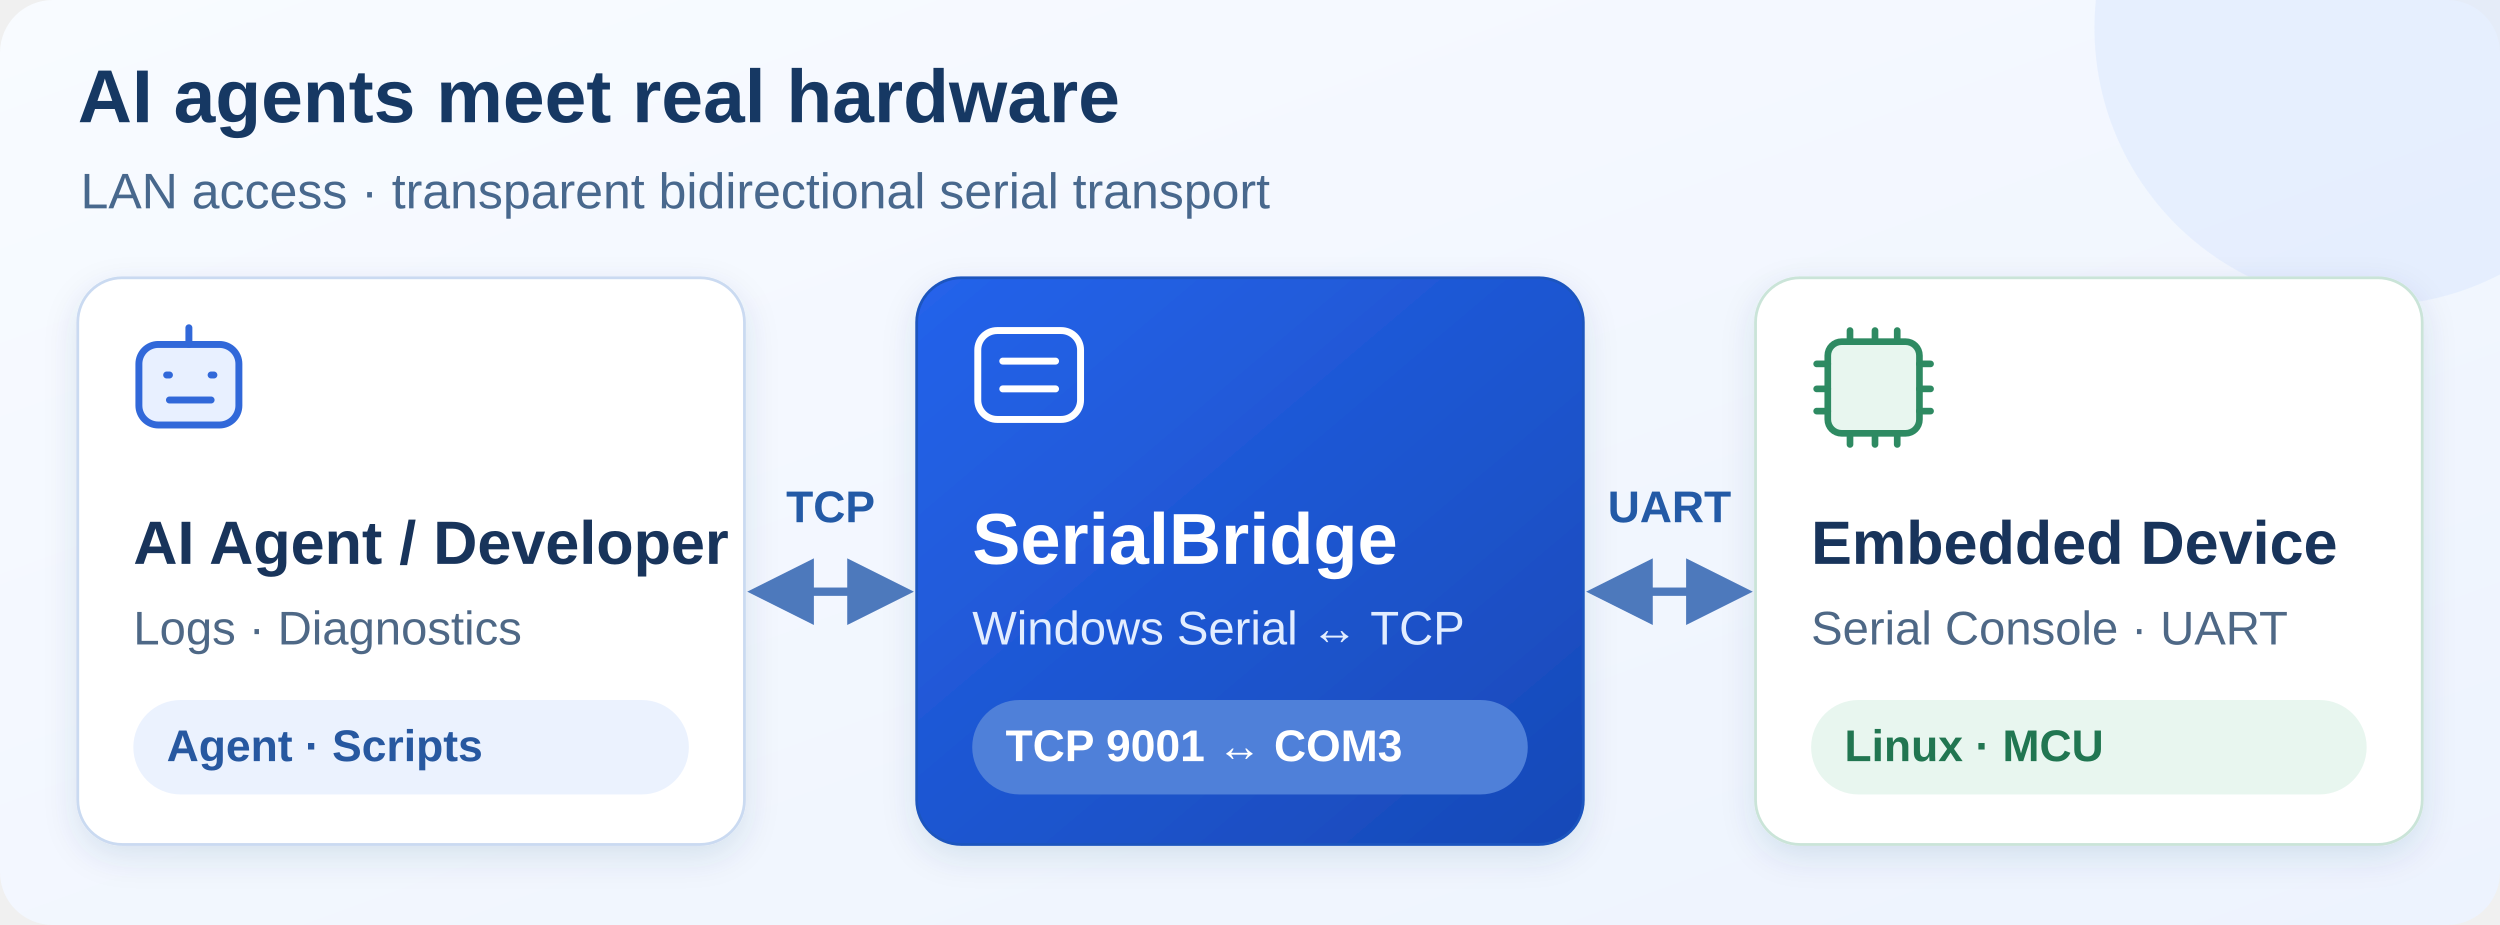
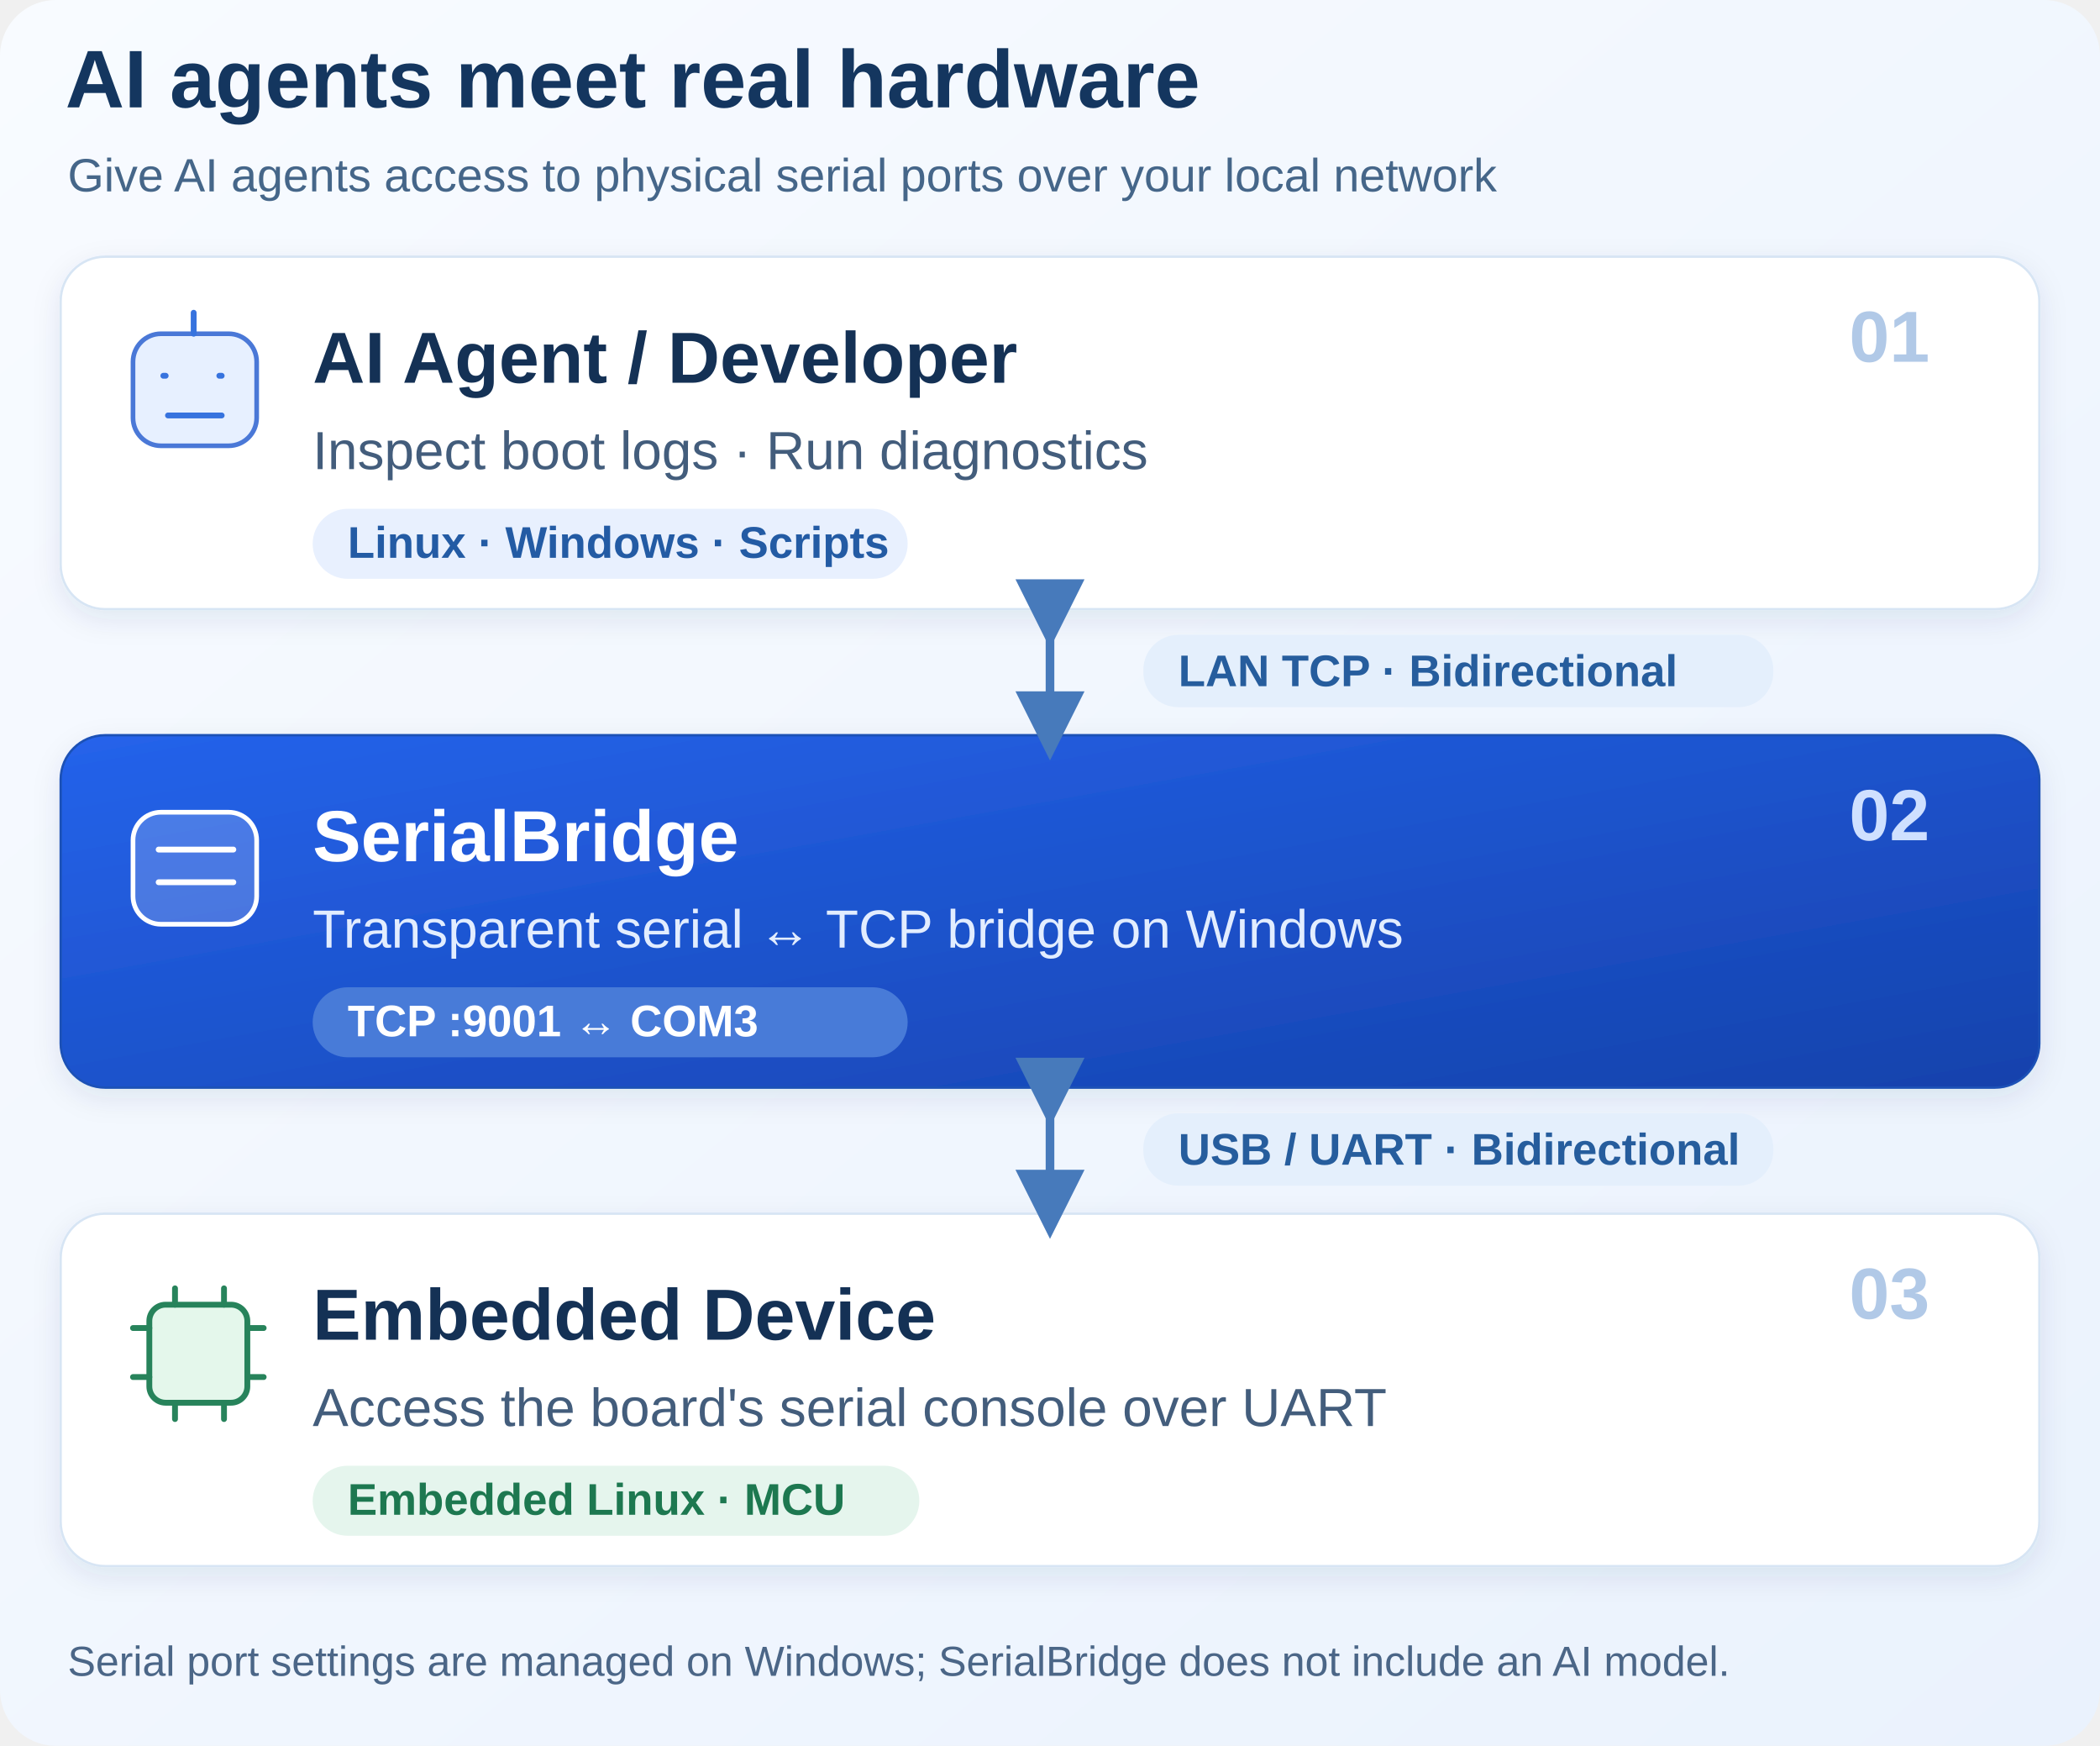
- <svg xmlns="http://www.w3.org/2000/svg" role="img" aria-labelledby="title desc" viewBox="0 0 900 333">
+ <svg xmlns="http://www.w3.org/2000/svg" viewBox="0 0 900 748" width="900" height="748" role="img" aria-labelledby="title desc">
  <defs>
    <linearGradient id="background" x1="0" y1="0" x2="1" y2="1">
      <stop stop-color="#F8FBFF" />
-       <stop offset="1" stop-color="#EDF3FE" />
+       <stop offset="1" stop-color="#EAF2FD" />
    </linearGradient>
    <linearGradient id="blue" x1="0" y1="0" x2="1" y2="1">
      <stop stop-color="#2563EB" />
-       <stop offset="1" stop-color="#1749B7" />
+       <stop offset="1" stop-color="#1542AC" />
    </linearGradient>
-     <filter id="shadow" x="-10%" y="-15%" width="130%" height="145%">
-       <feDropShadow dx="0" dy="4" stdDeviation="6" flood-color="#23476D" flood-opacity=".12" />
+     <filter id="shadow" x="-10%" y="-10%" width="125%" height="130%">
+       <feDropShadow dx="0" dy="4" stdDeviation="6" flood-color="#244968" flood-opacity=".09" />
    </filter>
-     <marker id="arrow" markerWidth="8" markerHeight="8" refX="6" refY="4" orient="auto-start-reverse">
-       <path d="M0 0L8 4L0 8Z" fill="#4D79BC" />
+     <marker id="arrowStart" markerWidth="10" markerHeight="10" refX="5" refY="5" orient="auto-start-reverse">
+       <path d="M1 5L9 1L9 9Z" fill="#477ABB" />
+     </marker>
+     <marker id="arrowEnd" markerWidth="10" markerHeight="10" refX="5" refY="5" orient="auto">
+       <path d="M1 1L9 5L1 9Z" fill="#477ABB" />
    </marker>
  </defs>
-   <rect width="900" height="333" rx="19" fill="url(#background)" />
-   <circle cx="854" cy="10" r="100" fill="#DEEAFE" opacity=".6" />
+   <rect width="900" height="748" rx="24" fill="url(#background)" />
  <g font-family="-apple-system,BlinkMacSystemFont,'Segoe UI','Microsoft YaHei',Arial,sans-serif">
-     <text x="28" y="44" font-size="27" font-weight="700" fill="#163863">AI agents meet real hardware</text>
-     <text x="29" y="75" font-size="18" fill="#48688D">LAN access · transparent bidirectional serial transport</text>
+     <text x="28" y="46" font-weight="750" font-size="35" fill="#14365F">AI agents meet real hardware</text>
+     <text x="29" y="82" font-size="20" fill="#456689">Give AI agents access to physical serial ports over your local network</text>
    <g filter="url(#shadow)">
-       <rect x="28" y="100" width="240" height="204" rx="16" fill="#FFFFFF" stroke="#CADAF1" />
-       <rect x="330" y="100" width="240" height="204" rx="16" fill="url(#blue)" stroke="#1D54BE" />
-       <rect x="632" y="100" width="240" height="204" rx="16" fill="#FFFFFF" stroke="#CAE4D8" />
+       <rect x="26" y="110" width="848" height="151" rx="19" fill="#FFFFFF" stroke="#D7E5F4" />
    </g>
-     <g transform="translate(49 117)" stroke="#3168D9" stroke-width="2.5" fill="none" stroke-linecap="round">
-       <rect x="1" y="7" width="36" height="29" rx="7" fill="#E8F0FF" />
-       <path d="M19 1v6M11 18h1M27 18h1M12 27h15" />
+     <rect x="57" y="143" width="53" height="48" rx="12" fill="#E7F0FF" stroke="#4A78D7" stroke-width="2" />
+     <path d="M83 134v9M70 161h1M94 161h1M72 178h23" fill="none" stroke="#3773DE" stroke-width="2.5" stroke-linecap="round" />
+     <text x="134" y="164" font-size="31" font-weight="750" fill="#143155">AI Agent / Developer</text>
+     <text x="134" y="201" font-size="23" fill="#435D7C">Inspect boot logs · Run diagnostics</text>
+     <rect x="134" y="218" width="255" height="30" rx="15" fill="#E8F0FE" />
+     <text x="149" y="239" font-size="19" font-weight="650" fill="#235BA4">Linux · Windows · Scripts</text>
+     <text x="827" y="155" font-size="31" text-anchor="end" font-weight="750" fill="#B1C9E7">01</text>
+     <g filter="url(#shadow)">
+       <rect x="26" y="315" width="848" height="151" rx="19" fill="url(#blue)" stroke="#1B51B6" />
    </g>
-     <g transform="translate(352 119)" stroke="#FFFFFF" stroke-width="2.5" fill="none" stroke-linecap="round">
-       <rect width="37" height="32" rx="7" />
-       <path d="M9 11h19M9 21h19" />
+     <rect x="57" y="348" width="53" height="48" rx="12" fill="#FFFFFF" fill-opacity=".18" stroke="#FFFFFF" stroke-width="2" />
+     <path d="M68 364h32M68 378h32" stroke="#FFFFFF" stroke-width="2.5" stroke-linecap="round" />
+     <text x="134" y="369" font-size="31" font-weight="750" fill="#FFFFFF">SerialBridge</text>
+     <text x="134" y="406" font-size="23" fill="#E2EDFF">Transparent serial ↔ TCP bridge on Windows</text>
+     <rect x="134" y="423" width="255" height="30" rx="15" fill="#487BD8" />
+     <text x="149" y="444" font-size="19" font-weight="650" fill="#FFFFFF">TCP :9001 ↔ COM3</text>
+     <text x="827" y="360" font-size="31" text-anchor="end" font-weight="750" fill="#CFE0FF">02</text>
+     <g filter="url(#shadow)">
+       <rect x="26" y="520" width="848" height="151" rx="19" fill="#FFFFFF" stroke="#D7E5F4" />
    </g>
-     <g transform="translate(654 119)" stroke="#2E8A62" stroke-width="2.4" fill="none" stroke-linecap="round">
-       <rect x="4" y="4" width="33" height="33" rx="5" fill="#E8F6EF" />
-       <path d="M0 12h4M0 21h4M0 29h4M37 12h4M37 21h4M37 29h4M12 0v4M21 0v4M29 0v4M12 37v4M21 37v4M29 37v4" />
-     </g>
-     <text x="48" y="203" font-size="22" font-weight="700" fill="#18345B">AI Agent / Developer</text>
-     <text x="48" y="232" font-size="17" font-weight="500" fill="#4E6886">Logs · Diagnostics</text>
-     <rect x="48" y="252" width="200" height="34" rx="17" fill="#EBF2FE" />
-     <text x="60" y="274" font-size="16" font-weight="600" fill="#2758A0">Agent · Scripts</text>
-     <text x="350" y="203" font-size="26" font-weight="700" fill="#FFFFFF">SerialBridge</text>
-     <text x="350" y="232" font-size="17" font-weight="500" fill="#E2EDFF">Windows Serial ↔ TCP</text>
-     <rect x="350" y="252" width="200" height="34" rx="17" fill="#4F80D9" />
-     <text x="362" y="274" font-size="16" font-weight="600" fill="#FFFFFF">TCP 9001 ↔ COM3</text>
-     <text x="652" y="203" font-size="22" font-weight="700" fill="#18345B">Embedded Device</text>
-     <text x="652" y="232" font-size="17" font-weight="500" fill="#4E6886">Serial Console · UART</text>
-     <rect x="652" y="252" width="200" height="34" rx="17" fill="#E8F6EF" />
-     <text x="664" y="274" font-size="16" font-weight="600" fill="#217651">Linux · MCU</text>
-     <path d="M275 213H323" fill="none" stroke="#4D79BC" stroke-width="3" stroke-linecap="round" marker-start="url(#arrow)" marker-end="url(#arrow)" />
-     <path d="M577 213H625" fill="none" stroke="#4D79BC" stroke-width="3" stroke-linecap="round" marker-start="url(#arrow)" marker-end="url(#arrow)" />
-     <text x="299" y="188" text-anchor="middle" font-size="16" font-weight="700" fill="#235AA6">TCP</text>
-     <text x="601" y="188" text-anchor="middle" font-size="16" font-weight="700" fill="#235AA6">UART</text>
+     <rect x="64" y="559" width="42" height="42" rx="7" fill="#E4F7EB" stroke="#27835B" stroke-width="2.5" />
+     <path d="M57 569h7M57 590h7M106 569h7M106 590h7M75 552v7M96 552v7M75 601v7M96 601v7" stroke="#27835B" stroke-width="2.5" stroke-linecap="round" />
+     <text x="134" y="574" font-size="31" font-weight="750" fill="#143155">Embedded Device</text>
+     <text x="134" y="611" font-size="23" fill="#435D7C">Access the board's serial console over UART</text>
+     <rect x="134" y="628" width="260" height="30" rx="15" fill="#E5F5ED" />
+     <text x="149" y="649" font-size="19" font-weight="650" fill="#1D7850">Embedded Linux · MCU</text>
+     <text x="827" y="565" font-size="31" text-anchor="end" font-weight="750" fill="#B1C9E7">03</text>
+     <path d="M450 263v48" stroke="#477ABB" stroke-width="3.7" fill="none" marker-start="url(#arrowStart)" marker-end="url(#arrowEnd)" />
+     <rect x="490" y="272" width="270" height="31" rx="15" fill="#E4EFFC" />
+     <text x="505" y="294" font-size="19" font-weight="700" fill="#265D9D">LAN TCP · Bidirectional</text>
+     <path d="M450 468v48" stroke="#477ABB" stroke-width="3.7" fill="none" marker-start="url(#arrowStart)" marker-end="url(#arrowEnd)" />
+     <rect x="490" y="477" width="270" height="31" rx="15" fill="#E4EFFC" />
+     <text x="505" y="499" font-size="19" font-weight="700" fill="#265D9D">USB / UART · Bidirectional</text>
+     <text x="29" y="718" font-size="18" fill="#4B6687">Serial port settings are managed on Windows; SerialBridge does not include an AI model.</text>
  </g>
</svg>
